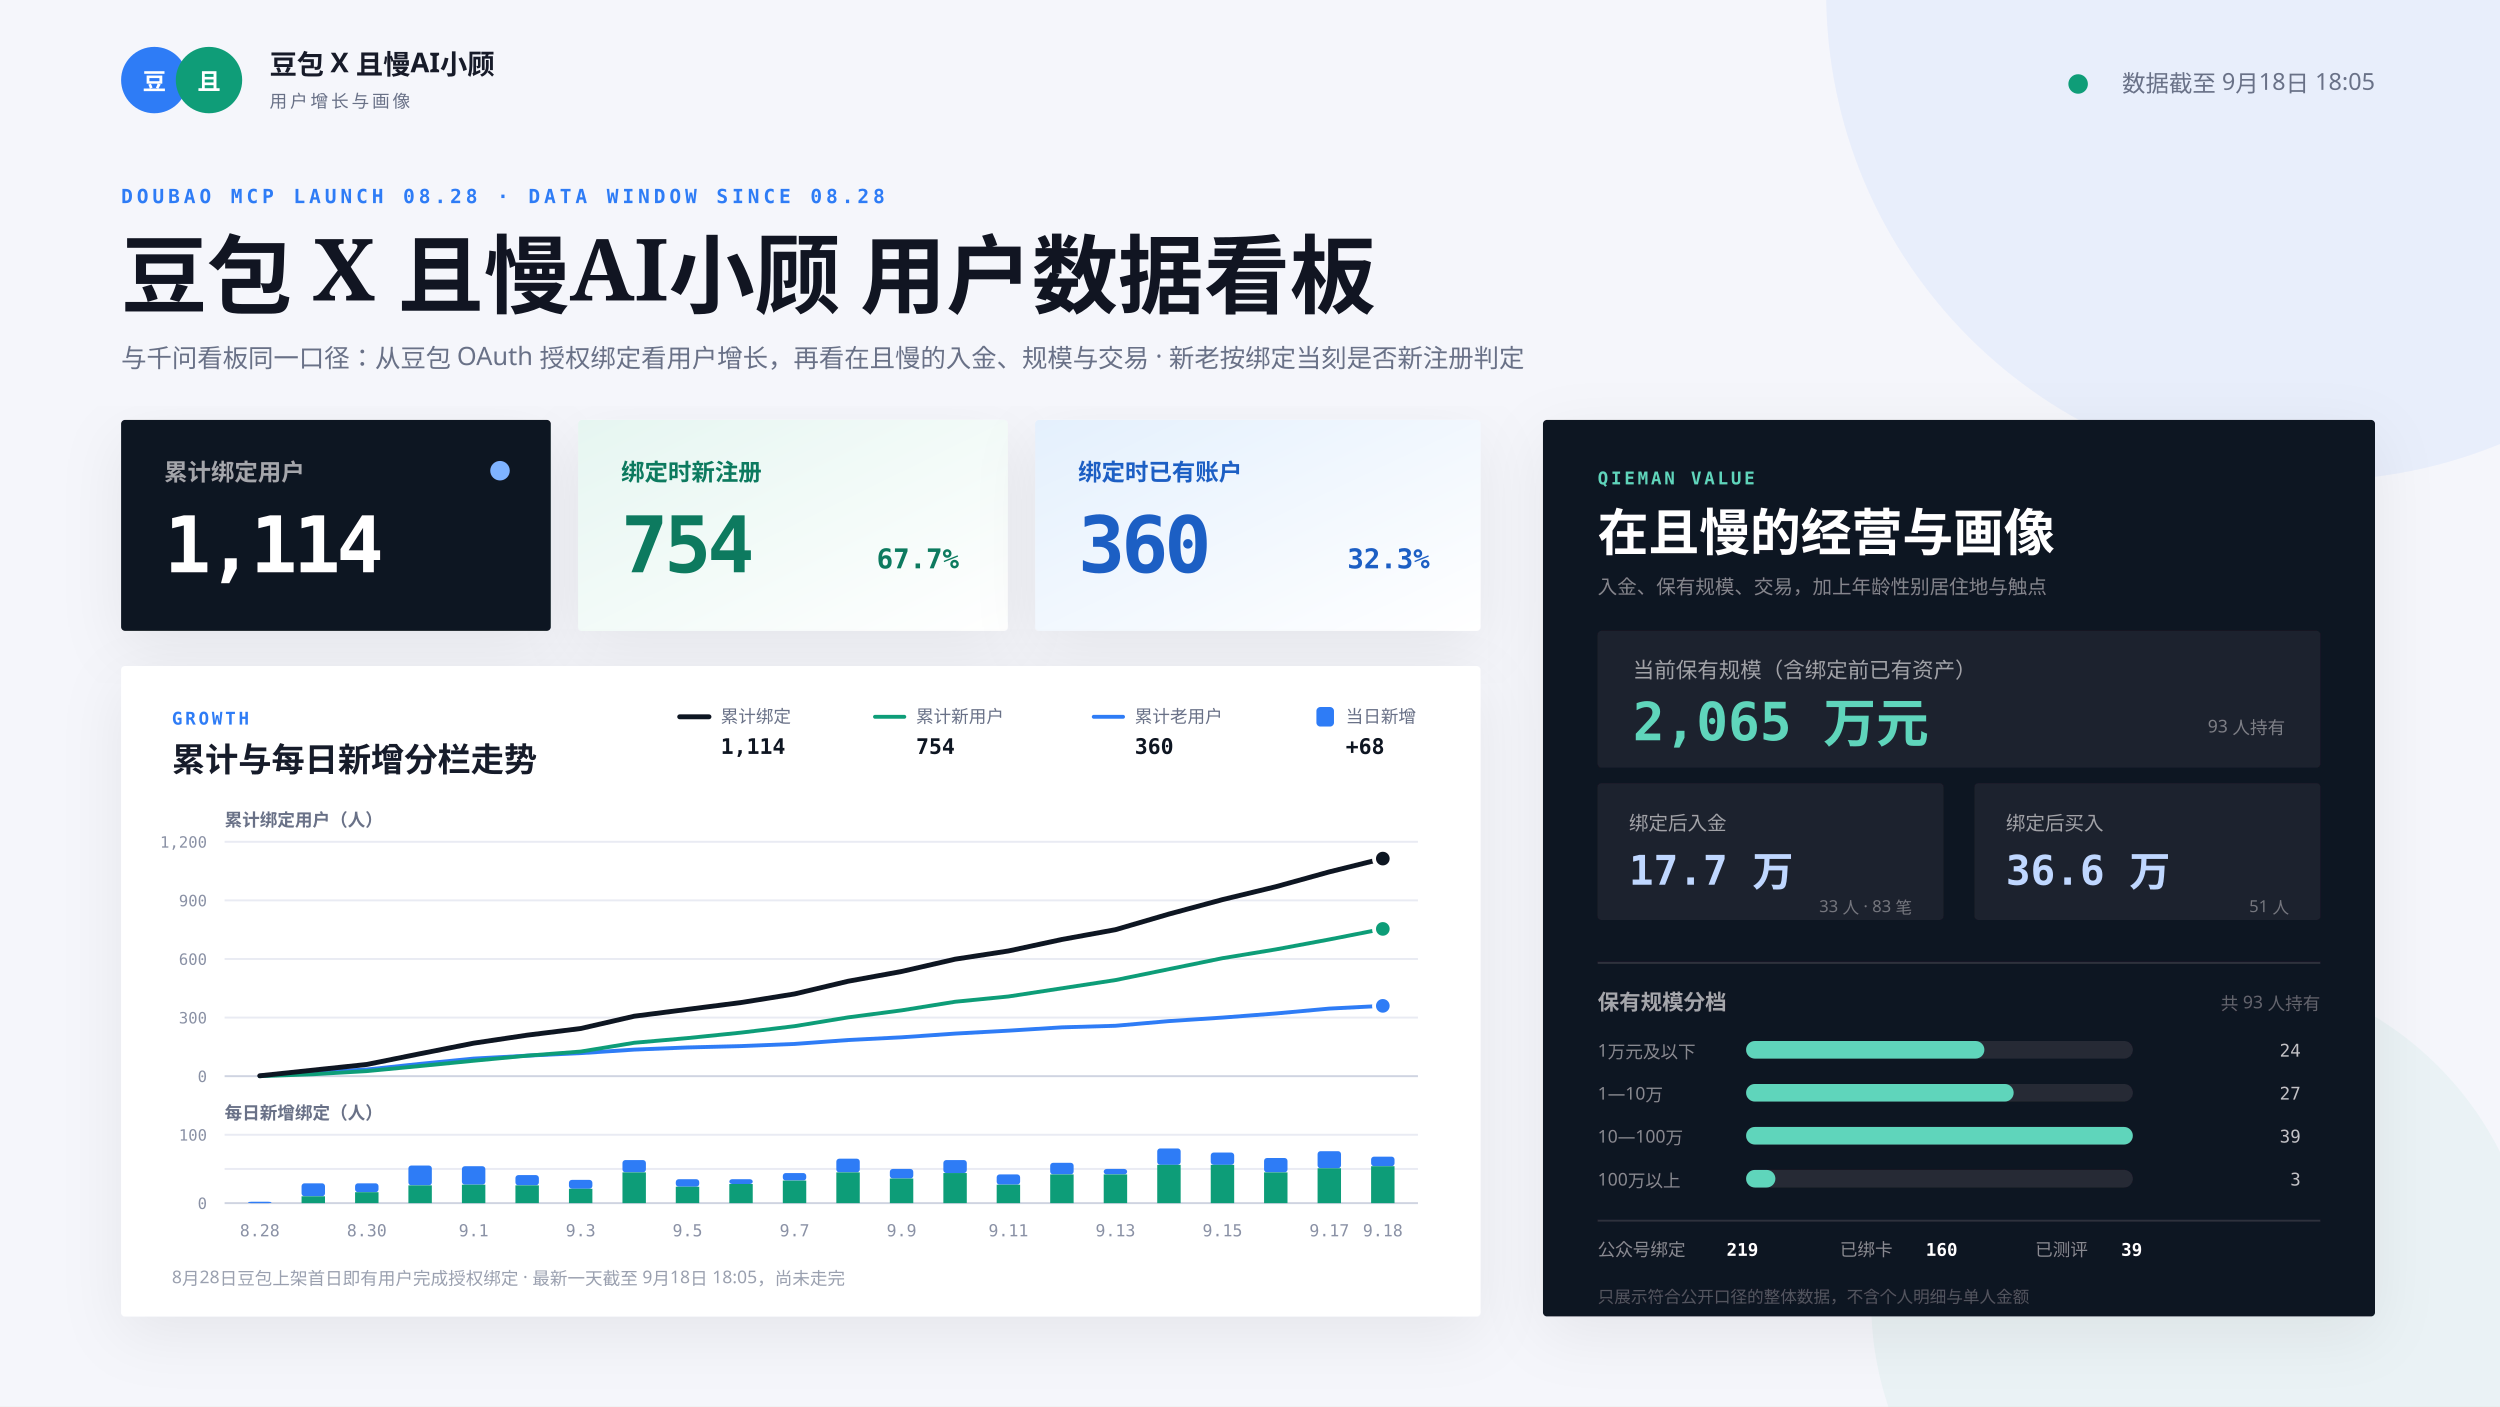
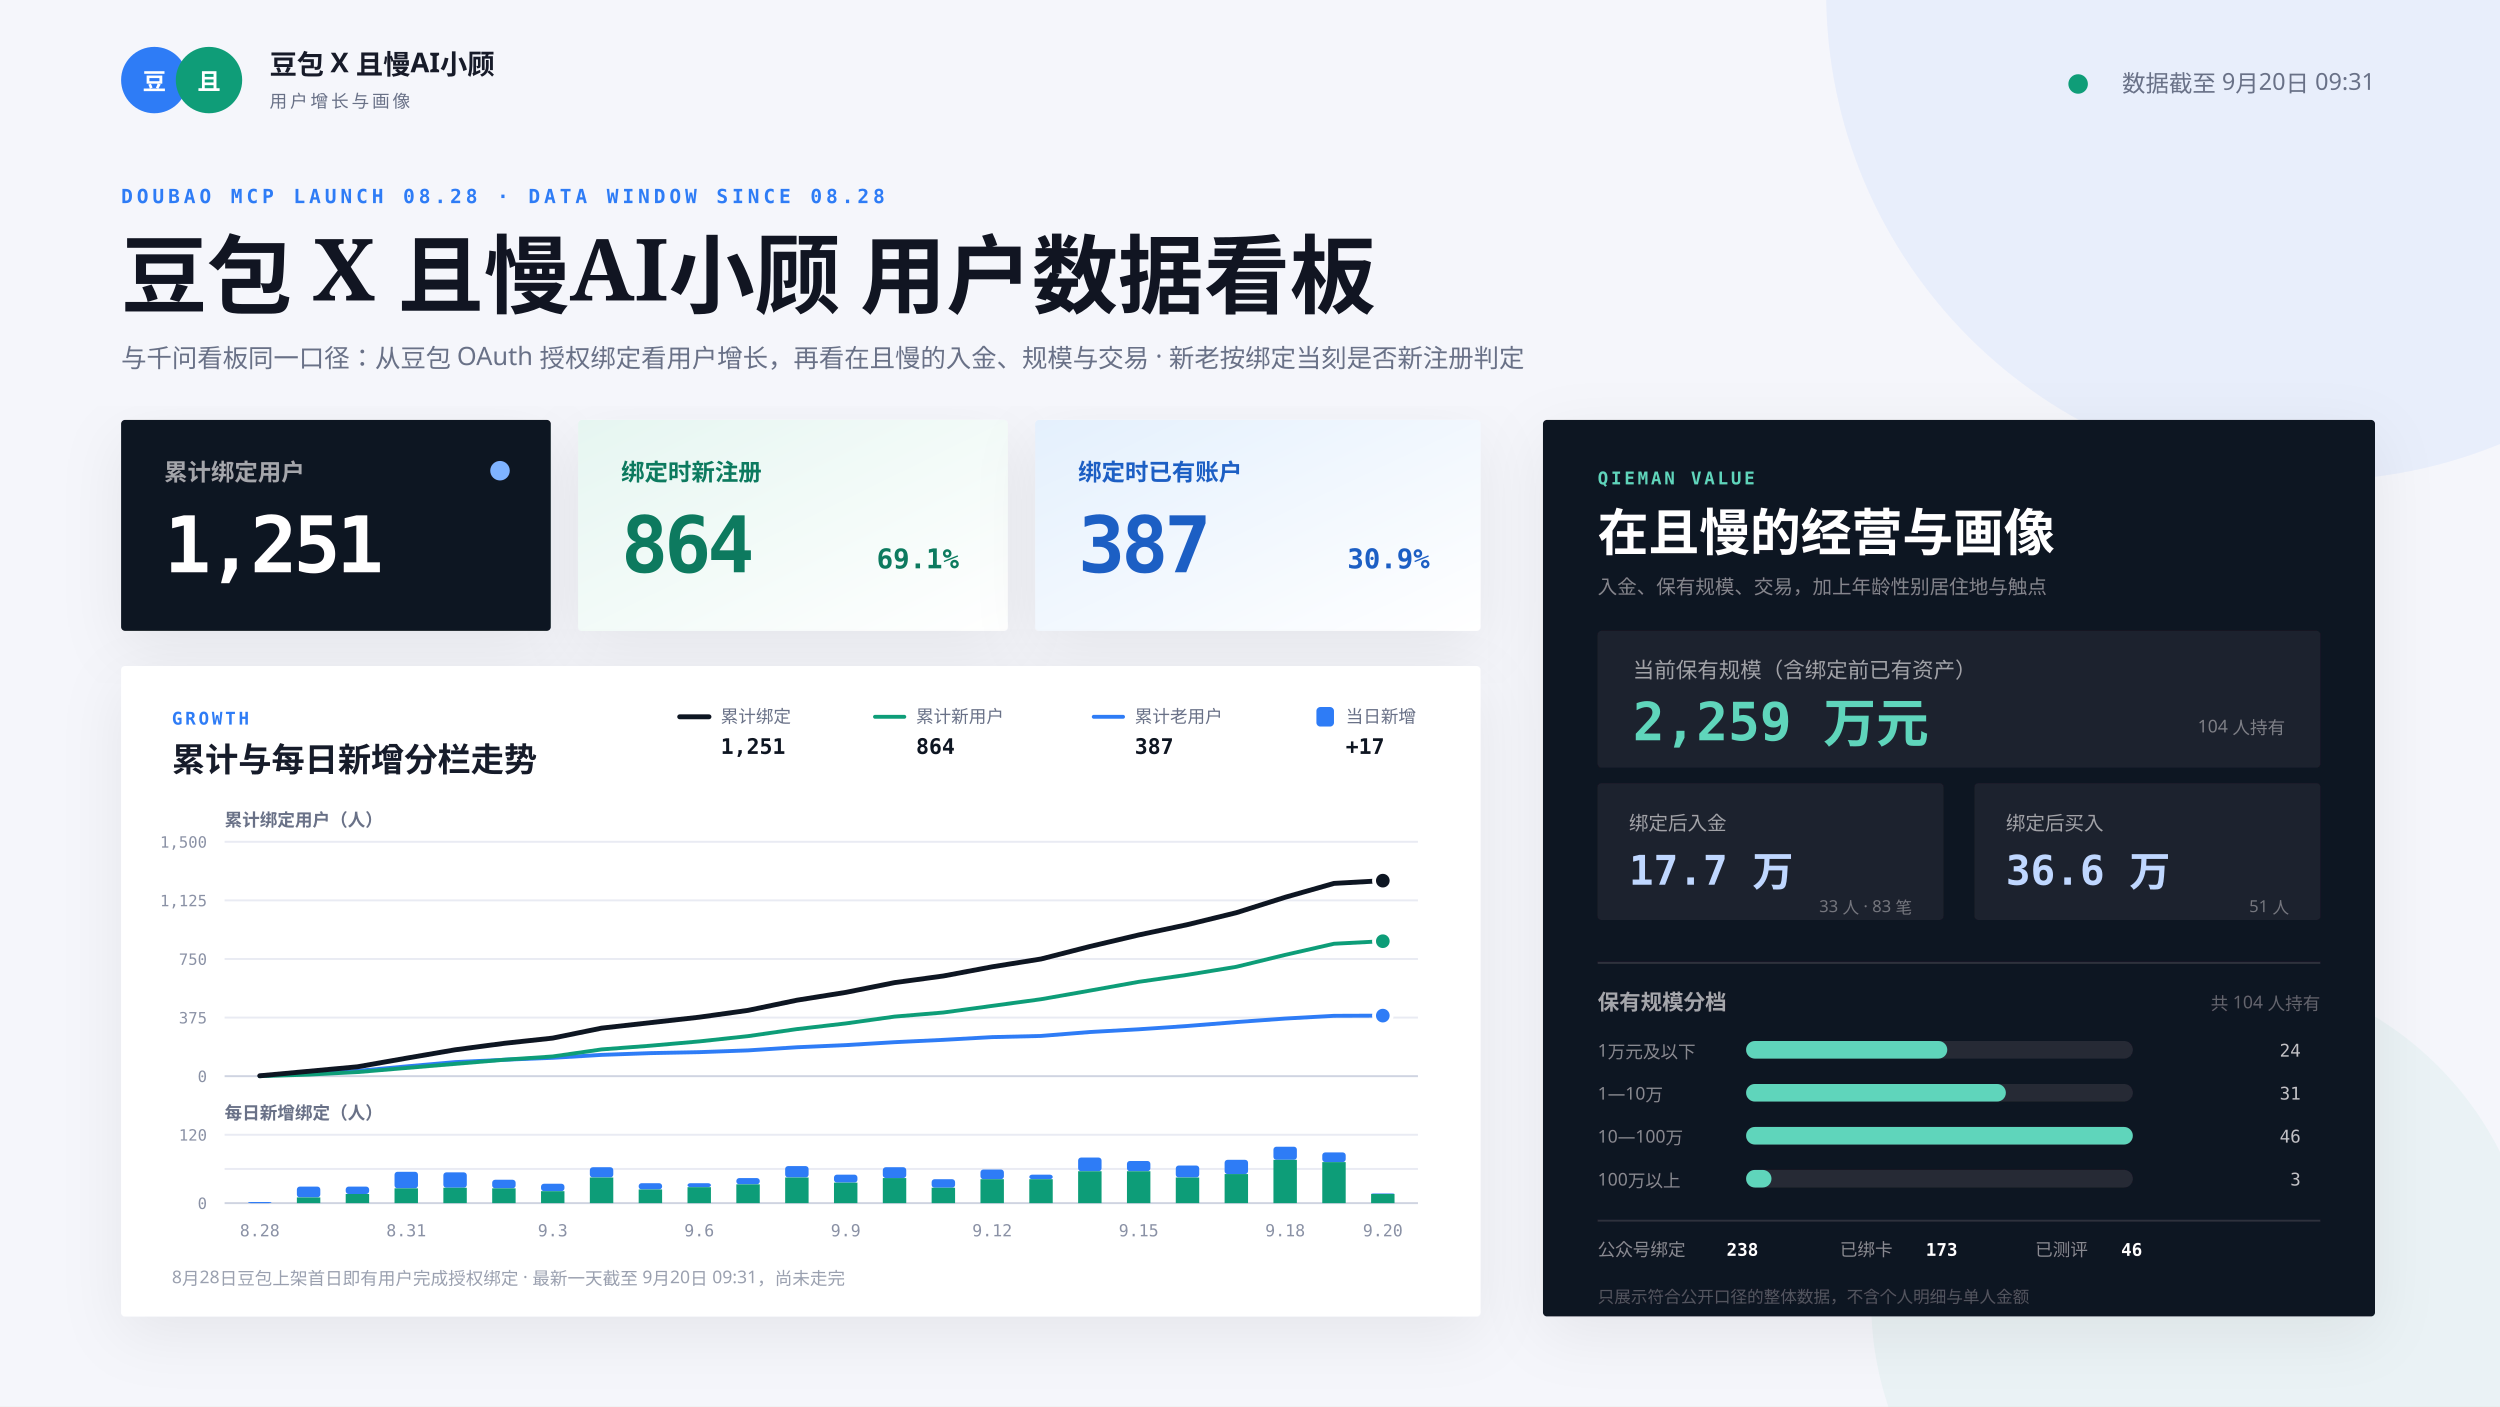
<svg xmlns="http://www.w3.org/2000/svg" width="1280" height="720" viewBox="0 0 1280 720" role="img" aria-labelledby="title desc">
  <defs>
    <linearGradient id="newCard" x1="0" y1="0" x2="1" y2="1">
      <stop offset="0" stop-color="#E6F6F1" />
      <stop offset="1" stop-color="#FFFFFF" />
    </linearGradient>
    <linearGradient id="oldCard" x1="0" y1="0" x2="1" y2="1">
      <stop offset="0" stop-color="#E4F0FD" />
      <stop offset="1" stop-color="#FFFFFF" />
    </linearGradient>
    <filter id="shadow" x="-15%" y="-15%" width="130%" height="140%">
      <feDropShadow dx="0" dy="9" stdDeviation="16" flood-color="#171B29" flood-opacity=".07" />
    </filter>
  </defs>
  <rect width="1280" height="720" fill="#F5F6FB" />
  <circle cx="1185" cy="-4" r="250" fill="#2E7CF6" fill-opacity=".07" />
  <circle cx="1128" cy="666" r="170" fill="#0F9D78" fill-opacity=".045" />
  <g font-family="PingFang SC,Microsoft YaHei,sans-serif">
    <g transform="translate(62 24)">
      <circle cx="17" cy="17" r="17" fill="#2E7CF6" />
      <text x="17" y="22" text-anchor="middle" fill="#FFFFFF" font-size="12" font-weight="700">豆</text>
      <circle cx="45" cy="17" r="17" fill="#0F9D78" />
      <text x="45" y="22" text-anchor="middle" fill="#FFFFFF" font-size="12" font-weight="700">且</text>
      <text x="76" y="14" fill="#171B29" font-size="14" font-weight="700">豆包 X 且慢AI小顾</text>
      <text x="76" y="31" fill="#697187" font-size="9" letter-spacing="1.5">用户增长与画像</text>
    </g>
-     <text x="1216" y="47" text-anchor="end" fill="#697187" font-size="12">数据截至 9月18日 18:05</text>
+     <text x="1216" y="47" text-anchor="end" fill="#697187" font-size="12">数据截至 9月20日 09:31</text>
    <circle cx="1064" cy="43" r="5" fill="#0F9D78" />
    <text x="62" y="104" fill="#2E7CF6" font-family="SFMono-Regular,monospace" font-size="10" font-weight="700" letter-spacing="2">DOUBAO MCP LAUNCH 08.28 · DATA WINDOW SINCE 08.28</text>
    <text x="62" y="157" fill="#111522" font-family="Songti SC,STSong,serif" font-size="44" font-weight="700">豆包 X 且慢AI小顾 用户数据看板</text>
    <text x="62" y="188" fill="#697187" font-size="13">与千问看板同一口径：从豆包 OAuth 授权绑定看用户增长，再看在且慢的入金、规模与交易 · 新老按绑定当刻是否新注册判定</text>
    <g transform="translate(62 215)" filter="url(#shadow)">
      <rect width="220" height="108" rx="2" fill="#111522" />
      <text x="22" y="31" fill="#FFFFFF" fill-opacity=".62" font-size="12" font-weight="700">累计绑定用户</text>
-       <text x="22" y="78" fill="#FFFFFF" font-family="SFMono-Regular,monospace" font-size="40" font-weight="800" letter-spacing="-2">1,114</text>
+       <text x="22" y="78" fill="#FFFFFF" font-family="SFMono-Regular,monospace" font-size="40" font-weight="800" letter-spacing="-2">1,251</text>
      <circle cx="194" cy="26" r="5" fill="#7FB3FF" />
    </g>
    <g transform="translate(296 215)" filter="url(#shadow)">
      <rect width="220" height="108" rx="2" fill="url(#newCard)" />
      <text x="22" y="31" fill="#0A7A5E" font-size="12" font-weight="700">绑定时新注册</text>
-       <text x="22" y="78" fill="#0A7A5E" font-family="SFMono-Regular,monospace" font-size="40" font-weight="800" letter-spacing="-2">754</text>
-       <text x="195" y="76" text-anchor="end" fill="#0A7A5E" font-family="SFMono-Regular,monospace" font-size="14" font-weight="700">67.7%</text>
+       <text x="22" y="78" fill="#0A7A5E" font-family="SFMono-Regular,monospace" font-size="40" font-weight="800" letter-spacing="-2">864</text>
+       <text x="195" y="76" text-anchor="end" fill="#0A7A5E" font-family="SFMono-Regular,monospace" font-size="14" font-weight="700">69.1%</text>
    </g>
    <g transform="translate(530 215)" filter="url(#shadow)">
      <rect width="228" height="108" rx="2" fill="url(#oldCard)" />
      <text x="22" y="31" fill="#1F5FC4" font-size="12" font-weight="700">绑定时已有账户</text>
-       <text x="22" y="78" fill="#1F5FC4" font-family="SFMono-Regular,monospace" font-size="40" font-weight="800" letter-spacing="-2">360</text>
-       <text x="202" y="76" text-anchor="end" fill="#1F5FC4" font-family="SFMono-Regular,monospace" font-size="14" font-weight="700">32.3%</text>
+       <text x="22" y="78" fill="#1F5FC4" font-family="SFMono-Regular,monospace" font-size="40" font-weight="800" letter-spacing="-2">387</text>
+       <text x="202" y="76" text-anchor="end" fill="#1F5FC4" font-family="SFMono-Regular,monospace" font-size="14" font-weight="700">30.9%</text>
    </g>
    <g transform="translate(62 341)" filter="url(#shadow)">
      <rect width="696" height="333" rx="2" fill="#FFFFFF" />
      <text x="26" y="30" fill="#2E7CF6" font-family="SFMono-Regular,monospace" font-size="9" font-weight="700" letter-spacing="1.4">GROWTH</text>
      <text x="26" y="54" fill="#171B29" font-size="17" font-weight="700">累计与每日新增分栏走势</text>
      <g font-size="9">
        <line x1="286" y1="26" x2="301" y2="26" stroke="#111522" stroke-width="2.5" stroke-linecap="round" />
        <text x="307" y="29" fill="#697187">累计绑定</text>
-         <text x="307" y="45" fill="#111522" font-family="SFMono-Regular,monospace" font-size="11" font-weight="700">1,114</text>
+         <text x="307" y="45" fill="#111522" font-family="SFMono-Regular,monospace" font-size="11" font-weight="700">1,251</text>
        <line x1="386" y1="26" x2="401" y2="26" stroke="#0F9D78" stroke-width="2" stroke-linecap="round" />
        <text x="407" y="29" fill="#697187">累计新用户</text>
-         <text x="407" y="45" fill="#111522" font-family="SFMono-Regular,monospace" font-size="11" font-weight="700">754</text>
+         <text x="407" y="45" fill="#111522" font-family="SFMono-Regular,monospace" font-size="11" font-weight="700">864</text>
        <line x1="498" y1="26" x2="513" y2="26" stroke="#2E7CF6" stroke-width="2" stroke-linecap="round" />
        <text x="519" y="29" fill="#697187">累计老用户</text>
-         <text x="519" y="45" fill="#111522" font-family="SFMono-Regular,monospace" font-size="11" font-weight="700">360</text>
+         <text x="519" y="45" fill="#111522" font-family="SFMono-Regular,monospace" font-size="11" font-weight="700">387</text>
        <rect x="612" y="21" width="9" height="10" rx="2" fill="#2E7CF6" />
        <text x="627" y="29" fill="#697187">当日新增</text>
-         <text x="627" y="45" fill="#111522" font-family="SFMono-Regular,monospace" font-size="11" font-weight="700">+68</text>
+         <text x="627" y="45" fill="#111522" font-family="SFMono-Regular,monospace" font-size="11" font-weight="700">+17</text>
      </g>
      <text x="53" y="82" fill="#697187" font-size="9" font-weight="700">累计绑定用户（人）</text>
      <g stroke="#E9EBF3" stroke-width="1">
        <line x1="53" y1="180" x2="664" y2="180" />
        <line x1="53" y1="150" x2="664" y2="150" />
        <line x1="53" y1="120" x2="664" y2="120" />
        <line x1="53" y1="90" x2="664" y2="90" />
      </g>
      <line x1="53" y1="210" x2="664" y2="210" stroke="#CFD4E1" stroke-width="1" />
      <g fill="#8A91A5" font-family="SFMono-Regular,monospace" font-size="8">
        <text x="44" y="213" text-anchor="end">0</text>
-         <text x="44" y="183" text-anchor="end">300</text>
-         <text x="44" y="153" text-anchor="end">600</text>
-         <text x="44" y="123" text-anchor="end">900</text>
-         <text x="44" y="93" text-anchor="end">1,200</text>
-       </g>
-       <path d="M71.0 209.8 L98.4 207.9 L125.8 206.6 L153.1 203.7 L180.5 201.0 L207.9 199.5 L235.3 198.2 L262.7 196.4 L290.0 195.3 L317.4 194.6 L344.8 193.5 L372.2 191.5 L399.6 190.1 L427.0 188.2 L454.3 186.7 L481.7 185.0 L509.1 184.2 L536.5 181.8 L563.9 180.0 L591.2 177.9 L618.6 175.4 L646.0 174.0" fill="none" stroke="#2E7CF6" stroke-width="2" stroke-linecap="round" stroke-linejoin="round" />
-       <path d="M71.0 210.0 L98.4 209.0 L125.8 207.4 L153.1 204.8 L180.5 202.1 L207.9 199.5 L235.3 197.4 L262.7 192.9 L290.0 190.5 L317.4 187.7 L344.8 184.4 L372.2 179.9 L399.6 176.3 L427.0 171.9 L454.3 169.2 L481.7 165.0 L509.1 160.8 L536.5 155.2 L563.9 149.6 L591.2 145.1 L618.6 140.0 L646.0 134.6" fill="none" stroke="#0F9D78" stroke-width="2" stroke-linecap="round" stroke-linejoin="round" />
-       <path d="M71.0 209.8 L98.4 206.9 L125.8 204.0 L153.1 198.5 L180.5 193.1 L207.9 189.0 L235.3 185.6 L262.7 179.3 L290.0 175.8 L317.4 172.3 L344.8 167.9 L372.2 161.4 L399.6 156.4 L427.0 150.1 L454.3 145.9 L481.7 140.0 L509.1 135.0 L536.5 127.0 L563.9 119.6 L591.2 113.0 L618.6 105.4 L646.0 98.6" fill="none" stroke="#111522" stroke-width="2.5" stroke-linecap="round" stroke-linejoin="round" />
+         <text x="44" y="183" text-anchor="end">375</text>
+         <text x="44" y="153" text-anchor="end">750</text>
+         <text x="44" y="123" text-anchor="end">1,125</text>
+         <text x="44" y="93" text-anchor="end">1,500</text>
+       </g>
+       <path d="M71.0 209.8 L96.0 208.3 L121.0 207.3 L146.0 205.0 L171.0 202.8 L196.0 201.6 L221.0 200.6 L246.0 199.1 L271.0 198.2 L296.0 197.7 L321.0 196.8 L346.0 195.2 L371.0 194.1 L396.0 192.6 L421.0 191.4 L446.0 190.0 L471.0 189.4 L496.0 187.4 L521.0 186.0 L546.0 184.3 L571.0 182.3 L596.0 180.5 L621.0 179.1 L646.0 179.0" fill="none" stroke="#2E7CF6" stroke-width="2" stroke-linecap="round" stroke-linejoin="round" />
+       <path d="M71.0 210.0 L96.0 209.2 L121.0 207.9 L146.0 205.8 L171.0 203.7 L196.0 201.6 L221.0 199.9 L246.0 196.3 L271.0 194.4 L296.0 192.2 L321.0 189.5 L346.0 185.9 L371.0 183.0 L396.0 179.5 L421.0 177.4 L446.0 174.0 L471.0 170.6 L496.0 166.2 L521.0 161.7 L546.0 158.1 L571.0 154.0 L596.0 147.9 L621.0 142.2 L646.0 140.9" fill="none" stroke="#0F9D78" stroke-width="2" stroke-linecap="round" stroke-linejoin="round" />
+       <path d="M71.0 209.8 L96.0 207.5 L121.0 205.2 L146.0 200.8 L171.0 196.5 L196.0 193.2 L221.0 190.5 L246.0 185.4 L271.0 182.6 L296.0 179.8 L321.0 176.3 L346.0 171.1 L371.0 167.1 L396.0 162.1 L421.0 158.7 L446.0 154.0 L471.0 150.0 L496.0 143.6 L521.0 137.7 L546.0 132.4 L571.0 126.3 L596.0 118.4 L621.0 111.3 L646.0 109.9" fill="none" stroke="#111522" stroke-width="2.5" stroke-linecap="round" stroke-linejoin="round" />
      <g stroke="#FFFFFF" stroke-width="2">
-         <circle cx="646.0" cy="98.6" r="4.5" fill="#111522" />
-         <circle cx="646.0" cy="134.6" r="4.5" fill="#0F9D78" />
-         <circle cx="646.0" cy="174.0" r="4.5" fill="#2E7CF6" />
+         <circle cx="646.0" cy="109.9" r="4.5" fill="#111522" />
+         <circle cx="646.0" cy="140.9" r="4.5" fill="#0F9D78" />
+         <circle cx="646.0" cy="179.0" r="4.5" fill="#2E7CF6" />
      </g>
      <text x="53" y="232" fill="#697187" font-size="9" font-weight="700">每日新增绑定（人）</text>
      <g stroke="#E9EBF3" stroke-width="1">
        <line x1="53" y1="240" x2="664" y2="240" />
        <line x1="53" y1="257.5" x2="664" y2="257.5" />
      </g>
      <line x1="53" y1="275" x2="664" y2="275" stroke="#CFD4E1" stroke-width="1" />
      <g fill="#8A91A5" font-family="SFMono-Regular,monospace" font-size="8">
-         <text x="44" y="243" text-anchor="end">100</text>
+         <text x="44" y="243" text-anchor="end">120</text>
        <text x="44" y="278" text-anchor="end">0</text>
      </g>
      <g fill="#2E7CF6">
-         <rect x="65.0" y="274.30" width="12" height="0.70" rx="1.5" />
-         <rect x="92.4" y="264.85" width="12" height="6.65" rx="1.5" />
-         <rect x="119.8" y="264.85" width="12" height="4.55" rx="1.5" />
-         <rect x="147.1" y="255.75" width="12" height="10.15" rx="1.5" />
-         <rect x="174.5" y="256.10" width="12" height="9.45" rx="1.5" />
-         <rect x="201.9" y="260.65" width="12" height="5.25" rx="1.5" />
-         <rect x="229.3" y="263.10" width="12" height="4.55" rx="1.5" />
-         <rect x="256.7" y="252.95" width="12" height="6.30" rx="1.5" />
-         <rect x="284.0" y="262.75" width="12" height="3.85" rx="1.5" />
-         <rect x="311.4" y="262.75" width="12" height="2.45" rx="1.5" />
-         <rect x="338.8" y="259.60" width="12" height="3.85" rx="1.5" />
-         <rect x="366.2" y="252.25" width="12" height="7.00" rx="1.5" />
-         <rect x="393.6" y="257.50" width="12" height="4.90" rx="1.5" />
-         <rect x="421.0" y="252.95" width="12" height="6.65" rx="1.5" />
-         <rect x="448.3" y="260.30" width="12" height="5.25" rx="1.5" />
-         <rect x="475.7" y="254.35" width="12" height="5.95" rx="1.5" />
-         <rect x="503.1" y="257.50" width="12" height="2.80" rx="1.5" />
-         <rect x="530.5" y="247.00" width="12" height="8.40" rx="1.5" />
-         <rect x="557.9" y="249.10" width="12" height="6.30" rx="1.5" />
-         <rect x="585.2" y="251.90" width="12" height="7.35" rx="1.5" />
-         <rect x="612.6" y="248.40" width="12" height="8.75" rx="1.5" />
-         <rect x="640.0" y="251.20" width="12" height="4.90" rx="1.5" />
+         <rect x="65.0" y="274.42" width="12" height="0.58" rx="1.5" />
+         <rect x="90.0" y="266.54" width="12" height="5.54" rx="1.5" />
+         <rect x="115.0" y="266.54" width="12" height="3.79" rx="1.5" />
+         <rect x="140.0" y="258.96" width="12" height="8.46" rx="1.5" />
+         <rect x="165.0" y="259.25" width="12" height="7.88" rx="1.5" />
+         <rect x="190.0" y="263.04" width="12" height="4.38" rx="1.5" />
+         <rect x="215.0" y="265.08" width="12" height="3.79" rx="1.5" />
+         <rect x="240.0" y="256.62" width="12" height="5.25" rx="1.5" />
+         <rect x="265.0" y="264.79" width="12" height="3.21" rx="1.5" />
+         <rect x="290.0" y="264.79" width="12" height="2.04" rx="1.5" />
+         <rect x="315.0" y="262.17" width="12" height="3.21" rx="1.5" />
+         <rect x="340.0" y="256.04" width="12" height="5.83" rx="1.5" />
+         <rect x="365.0" y="260.42" width="12" height="4.08" rx="1.5" />
+         <rect x="390.0" y="256.62" width="12" height="5.54" rx="1.5" />
+         <rect x="415.0" y="262.75" width="12" height="4.38" rx="1.5" />
+         <rect x="440.0" y="257.79" width="12" height="4.96" rx="1.5" />
+         <rect x="465.0" y="260.42" width="12" height="2.33" rx="1.5" />
+         <rect x="490.0" y="251.67" width="12" height="7.00" rx="1.5" />
+         <rect x="515.0" y="253.42" width="12" height="5.25" rx="1.5" />
+         <rect x="540.0" y="255.75" width="12" height="6.12" rx="1.5" />
+         <rect x="565.0" y="252.83" width="12" height="7.29" rx="1.5" />
+         <rect x="590.0" y="246.12" width="12" height="6.71" rx="1.5" />
+         <rect x="615.0" y="249.04" width="12" height="4.96" rx="1.5" />
+         <rect x="640.0" y="270.04" width="12" height="0.29" rx="1.5" />
      </g>
      <g fill="#0F9D78">
        <rect x="65.0" y="275.00" width="12" height="0.00" />
-         <rect x="92.4" y="271.50" width="12" height="3.50" />
-         <rect x="119.8" y="269.40" width="12" height="5.60" />
-         <rect x="147.1" y="265.90" width="12" height="9.10" />
-         <rect x="174.5" y="265.55" width="12" height="9.45" />
-         <rect x="201.9" y="265.90" width="12" height="9.10" />
-         <rect x="229.3" y="267.65" width="12" height="7.35" />
-         <rect x="256.7" y="259.25" width="12" height="15.75" />
-         <rect x="284.0" y="266.60" width="12" height="8.40" />
-         <rect x="311.4" y="265.20" width="12" height="9.80" />
-         <rect x="338.8" y="263.45" width="12" height="11.55" />
-         <rect x="366.2" y="259.25" width="12" height="15.75" />
-         <rect x="393.6" y="262.40" width="12" height="12.60" />
-         <rect x="421.0" y="259.60" width="12" height="15.40" />
-         <rect x="448.3" y="265.55" width="12" height="9.45" />
-         <rect x="475.7" y="260.30" width="12" height="14.70" />
-         <rect x="503.1" y="260.30" width="12" height="14.70" />
-         <rect x="530.5" y="255.40" width="12" height="19.60" />
-         <rect x="557.9" y="255.40" width="12" height="19.60" />
-         <rect x="585.2" y="259.25" width="12" height="15.75" />
-         <rect x="612.6" y="257.15" width="12" height="17.85" />
-         <rect x="640.0" y="256.10" width="12" height="18.90" />
+         <rect x="90.0" y="272.08" width="12" height="2.92" />
+         <rect x="115.0" y="270.33" width="12" height="4.67" />
+         <rect x="140.0" y="267.42" width="12" height="7.58" />
+         <rect x="165.0" y="267.12" width="12" height="7.88" />
+         <rect x="190.0" y="267.42" width="12" height="7.58" />
+         <rect x="215.0" y="268.88" width="12" height="6.12" />
+         <rect x="240.0" y="261.88" width="12" height="13.12" />
+         <rect x="265.0" y="268.00" width="12" height="7.00" />
+         <rect x="290.0" y="266.83" width="12" height="8.17" />
+         <rect x="315.0" y="265.38" width="12" height="9.62" />
+         <rect x="340.0" y="261.88" width="12" height="13.12" />
+         <rect x="365.0" y="264.50" width="12" height="10.50" />
+         <rect x="390.0" y="262.17" width="12" height="12.83" />
+         <rect x="415.0" y="267.12" width="12" height="7.88" />
+         <rect x="440.0" y="262.75" width="12" height="12.25" />
+         <rect x="465.0" y="262.75" width="12" height="12.25" />
+         <rect x="490.0" y="258.67" width="12" height="16.33" />
+         <rect x="515.0" y="258.67" width="12" height="16.33" />
+         <rect x="540.0" y="261.88" width="12" height="13.12" />
+         <rect x="565.0" y="260.12" width="12" height="14.88" />
+         <rect x="590.0" y="252.83" width="12" height="22.17" />
+         <rect x="615.0" y="254.00" width="12" height="21.00" />
+         <rect x="640.0" y="270.33" width="12" height="4.67" />
      </g>
      <g fill="#8A91A5" font-family="SFMono-Regular,monospace" font-size="8.5">
        <text x="71.0" y="292" text-anchor="middle">8.28</text>
-         <text x="125.8" y="292" text-anchor="middle">8.30</text>
-         <text x="180.5" y="292" text-anchor="middle">9.1</text>
-         <text x="235.3" y="292" text-anchor="middle">9.3</text>
-         <text x="290.0" y="292" text-anchor="middle">9.5</text>
-         <text x="344.8" y="292" text-anchor="middle">9.7</text>
-         <text x="399.6" y="292" text-anchor="middle">9.9</text>
-         <text x="454.3" y="292" text-anchor="middle">9.11</text>
-         <text x="509.1" y="292" text-anchor="middle">9.13</text>
-         <text x="563.9" y="292" text-anchor="middle">9.15</text>
-         <text x="618.6" y="292" text-anchor="middle">9.17</text>
-         <text x="646.0" y="292" text-anchor="middle">9.18</text>
-       </g>
-       <text x="26" y="316" fill="#9AA0AF" font-size="9">8月28日豆包上架首日即有用户完成授权绑定 · 最新一天截至 9月18日 18:05，尚未走完</text>
+         <text x="146.0" y="292" text-anchor="middle">8.31</text>
+         <text x="221.0" y="292" text-anchor="middle">9.3</text>
+         <text x="296.0" y="292" text-anchor="middle">9.6</text>
+         <text x="371.0" y="292" text-anchor="middle">9.9</text>
+         <text x="446.0" y="292" text-anchor="middle">9.12</text>
+         <text x="521.0" y="292" text-anchor="middle">9.15</text>
+         <text x="596.0" y="292" text-anchor="middle">9.18</text>
+         <text x="646.0" y="292" text-anchor="middle">9.20</text>
+       </g>
+       <text x="26" y="316" fill="#9AA0AF" font-size="9">8月28日豆包上架首日即有用户完成授权绑定 · 最新一天截至 9月20日 09:31，尚未走完</text>
    </g>
    <g transform="translate(790 215)" filter="url(#shadow)">
      <rect width="426" height="459" rx="2" fill="#111522" />
      <text x="28" y="33" fill="#5ED5BB" font-family="SFMono-Regular,monospace" font-size="9" font-weight="700" letter-spacing="1.4">QIEMAN VALUE</text>
      <text x="28" y="67" fill="#FFFFFF" font-family="Songti SC,STSong,serif" font-size="26" font-weight="700">在且慢的经营与画像</text>
      <text x="28" y="89" fill="#FFFFFF" fill-opacity=".48" font-size="10">入金、保有规模、交易，加上年龄性别居住地与触点</text>
      <g transform="translate(28 108)">
        <rect width="370" height="70" rx="2" fill="#FFFFFF" fill-opacity=".055" />
        <text x="18" y="24" fill="#FFFFFF" fill-opacity=".58" font-size="11">当前保有规模（含绑定前已有资产）</text>
-         <text x="18" y="56" fill="#5ED5BB" font-family="SFMono-Regular,monospace" font-size="27" font-weight="800">2,065 万元</text>
-         <text x="352" y="52" text-anchor="end" fill="#FFFFFF" fill-opacity=".42" font-size="9">93 人持有</text>
+         <text x="18" y="56" fill="#5ED5BB" font-family="SFMono-Regular,monospace" font-size="27" font-weight="800">2,259 万元</text>
+         <text x="352" y="52" text-anchor="end" fill="#FFFFFF" fill-opacity=".42" font-size="9">104 人持有</text>
      </g>
      <g transform="translate(28 186)">
        <rect width="177" height="70" rx="2" fill="#FFFFFF" fill-opacity=".055" />
        <text x="16" y="24" fill="#FFFFFF" fill-opacity=".58" font-size="10">绑定后入金</text>
        <text x="16" y="52" fill="#BFD7FF" font-family="SFMono-Regular,monospace" font-size="21" font-weight="800">17.7 万</text>
        <text x="161" y="66" text-anchor="end" fill="#FFFFFF" fill-opacity=".38" font-size="8.5">33 人 · 83 笔</text>
      </g>
      <g transform="translate(221 186)">
        <rect width="177" height="70" rx="2" fill="#FFFFFF" fill-opacity=".055" />
        <text x="16" y="24" fill="#FFFFFF" fill-opacity=".58" font-size="10">绑定后买入</text>
        <text x="16" y="52" fill="#BFD7FF" font-family="SFMono-Regular,monospace" font-size="21" font-weight="800">36.6 万</text>
        <text x="161" y="66" text-anchor="end" fill="#FFFFFF" fill-opacity=".38" font-size="8.5">51 人</text>
      </g>
      <line x1="28" y1="278" x2="398" y2="278" stroke="#FFFFFF" stroke-opacity=".12" />
      <text x="28" y="302" fill="#FFFFFF" fill-opacity=".62" font-size="11" font-weight="700">保有规模分档</text>
-       <text x="398" y="302" text-anchor="end" fill="#FFFFFF" fill-opacity=".34" font-size="9">共 93 人持有</text>
+       <text x="398" y="302" text-anchor="end" fill="#FFFFFF" fill-opacity=".34" font-size="9">共 104 人持有</text>
      <g transform="translate(28 316)" font-size="9">
        <text x="0" y="10" fill="#FFFFFF" fill-opacity=".5">1万元及以下</text>
        <rect x="76" y="2" width="198" height="9" rx="4.5" fill="#FFFFFF" fill-opacity=".09" />
-         <rect x="76" y="2" width="122" height="9" rx="4.5" fill="#5ED5BB" />
+         <rect x="76" y="2" width="103" height="9" rx="4.5" fill="#5ED5BB" />
        <text x="360" y="10" text-anchor="end" fill="#FFFFFF" fill-opacity=".74" font-family="SFMono-Regular,monospace">24</text>
        <text x="0" y="32" fill="#FFFFFF" fill-opacity=".5">1—10万</text>
        <rect x="76" y="24" width="198" height="9" rx="4.5" fill="#FFFFFF" fill-opacity=".09" />
-         <rect x="76" y="24" width="137" height="9" rx="4.5" fill="#5ED5BB" />
-         <text x="360" y="32" text-anchor="end" fill="#FFFFFF" fill-opacity=".74" font-family="SFMono-Regular,monospace">27</text>
+         <rect x="76" y="24" width="133" height="9" rx="4.5" fill="#5ED5BB" />
+         <text x="360" y="32" text-anchor="end" fill="#FFFFFF" fill-opacity=".74" font-family="SFMono-Regular,monospace">31</text>
        <text x="0" y="54" fill="#FFFFFF" fill-opacity=".5">10—100万</text>
        <rect x="76" y="46" width="198" height="9" rx="4.5" fill="#FFFFFF" fill-opacity=".09" />
        <rect x="76" y="46" width="198" height="9" rx="4.5" fill="#5ED5BB" />
-         <text x="360" y="54" text-anchor="end" fill="#FFFFFF" fill-opacity=".74" font-family="SFMono-Regular,monospace">39</text>
+         <text x="360" y="54" text-anchor="end" fill="#FFFFFF" fill-opacity=".74" font-family="SFMono-Regular,monospace">46</text>
        <text x="0" y="76" fill="#FFFFFF" fill-opacity=".5">100万以上</text>
        <rect x="76" y="68" width="198" height="9" rx="4.5" fill="#FFFFFF" fill-opacity=".09" />
-         <rect x="76" y="68" width="15" height="9" rx="4.5" fill="#5ED5BB" />
+         <rect x="76" y="68" width="13" height="9" rx="4.5" fill="#5ED5BB" />
        <text x="360" y="76" text-anchor="end" fill="#FFFFFF" fill-opacity=".74" font-family="SFMono-Regular,monospace">3</text>
      </g>
      <line x1="28" y1="410" x2="398" y2="410" stroke="#FFFFFF" stroke-opacity=".12" />
      <g transform="translate(28 428)" font-size="9">
        <text x="0" y="0" fill="#FFFFFF" fill-opacity=".5">公众号绑定</text>
-         <text x="66" y="0" fill="#FFFFFF" font-family="SFMono-Regular,monospace" font-weight="700">219</text>
+         <text x="66" y="0" fill="#FFFFFF" font-family="SFMono-Regular,monospace" font-weight="700">238</text>
        <text x="124" y="0" fill="#FFFFFF" fill-opacity=".5">已绑卡</text>
-         <text x="168" y="0" fill="#FFFFFF" font-family="SFMono-Regular,monospace" font-weight="700">160</text>
+         <text x="168" y="0" fill="#FFFFFF" font-family="SFMono-Regular,monospace" font-weight="700">173</text>
        <text x="224" y="0" fill="#FFFFFF" fill-opacity=".5">已测评</text>
-         <text x="268" y="0" fill="#FFFFFF" font-family="SFMono-Regular,monospace" font-weight="700">39</text>
+         <text x="268" y="0" fill="#FFFFFF" font-family="SFMono-Regular,monospace" font-weight="700">46</text>
      </g>
      <text x="28" y="452" fill="#FFFFFF" fill-opacity=".28" font-size="8.5">只展示符合公开口径的整体数据，不含个人明细与单人金额</text>
    </g>
  </g>
</svg>
